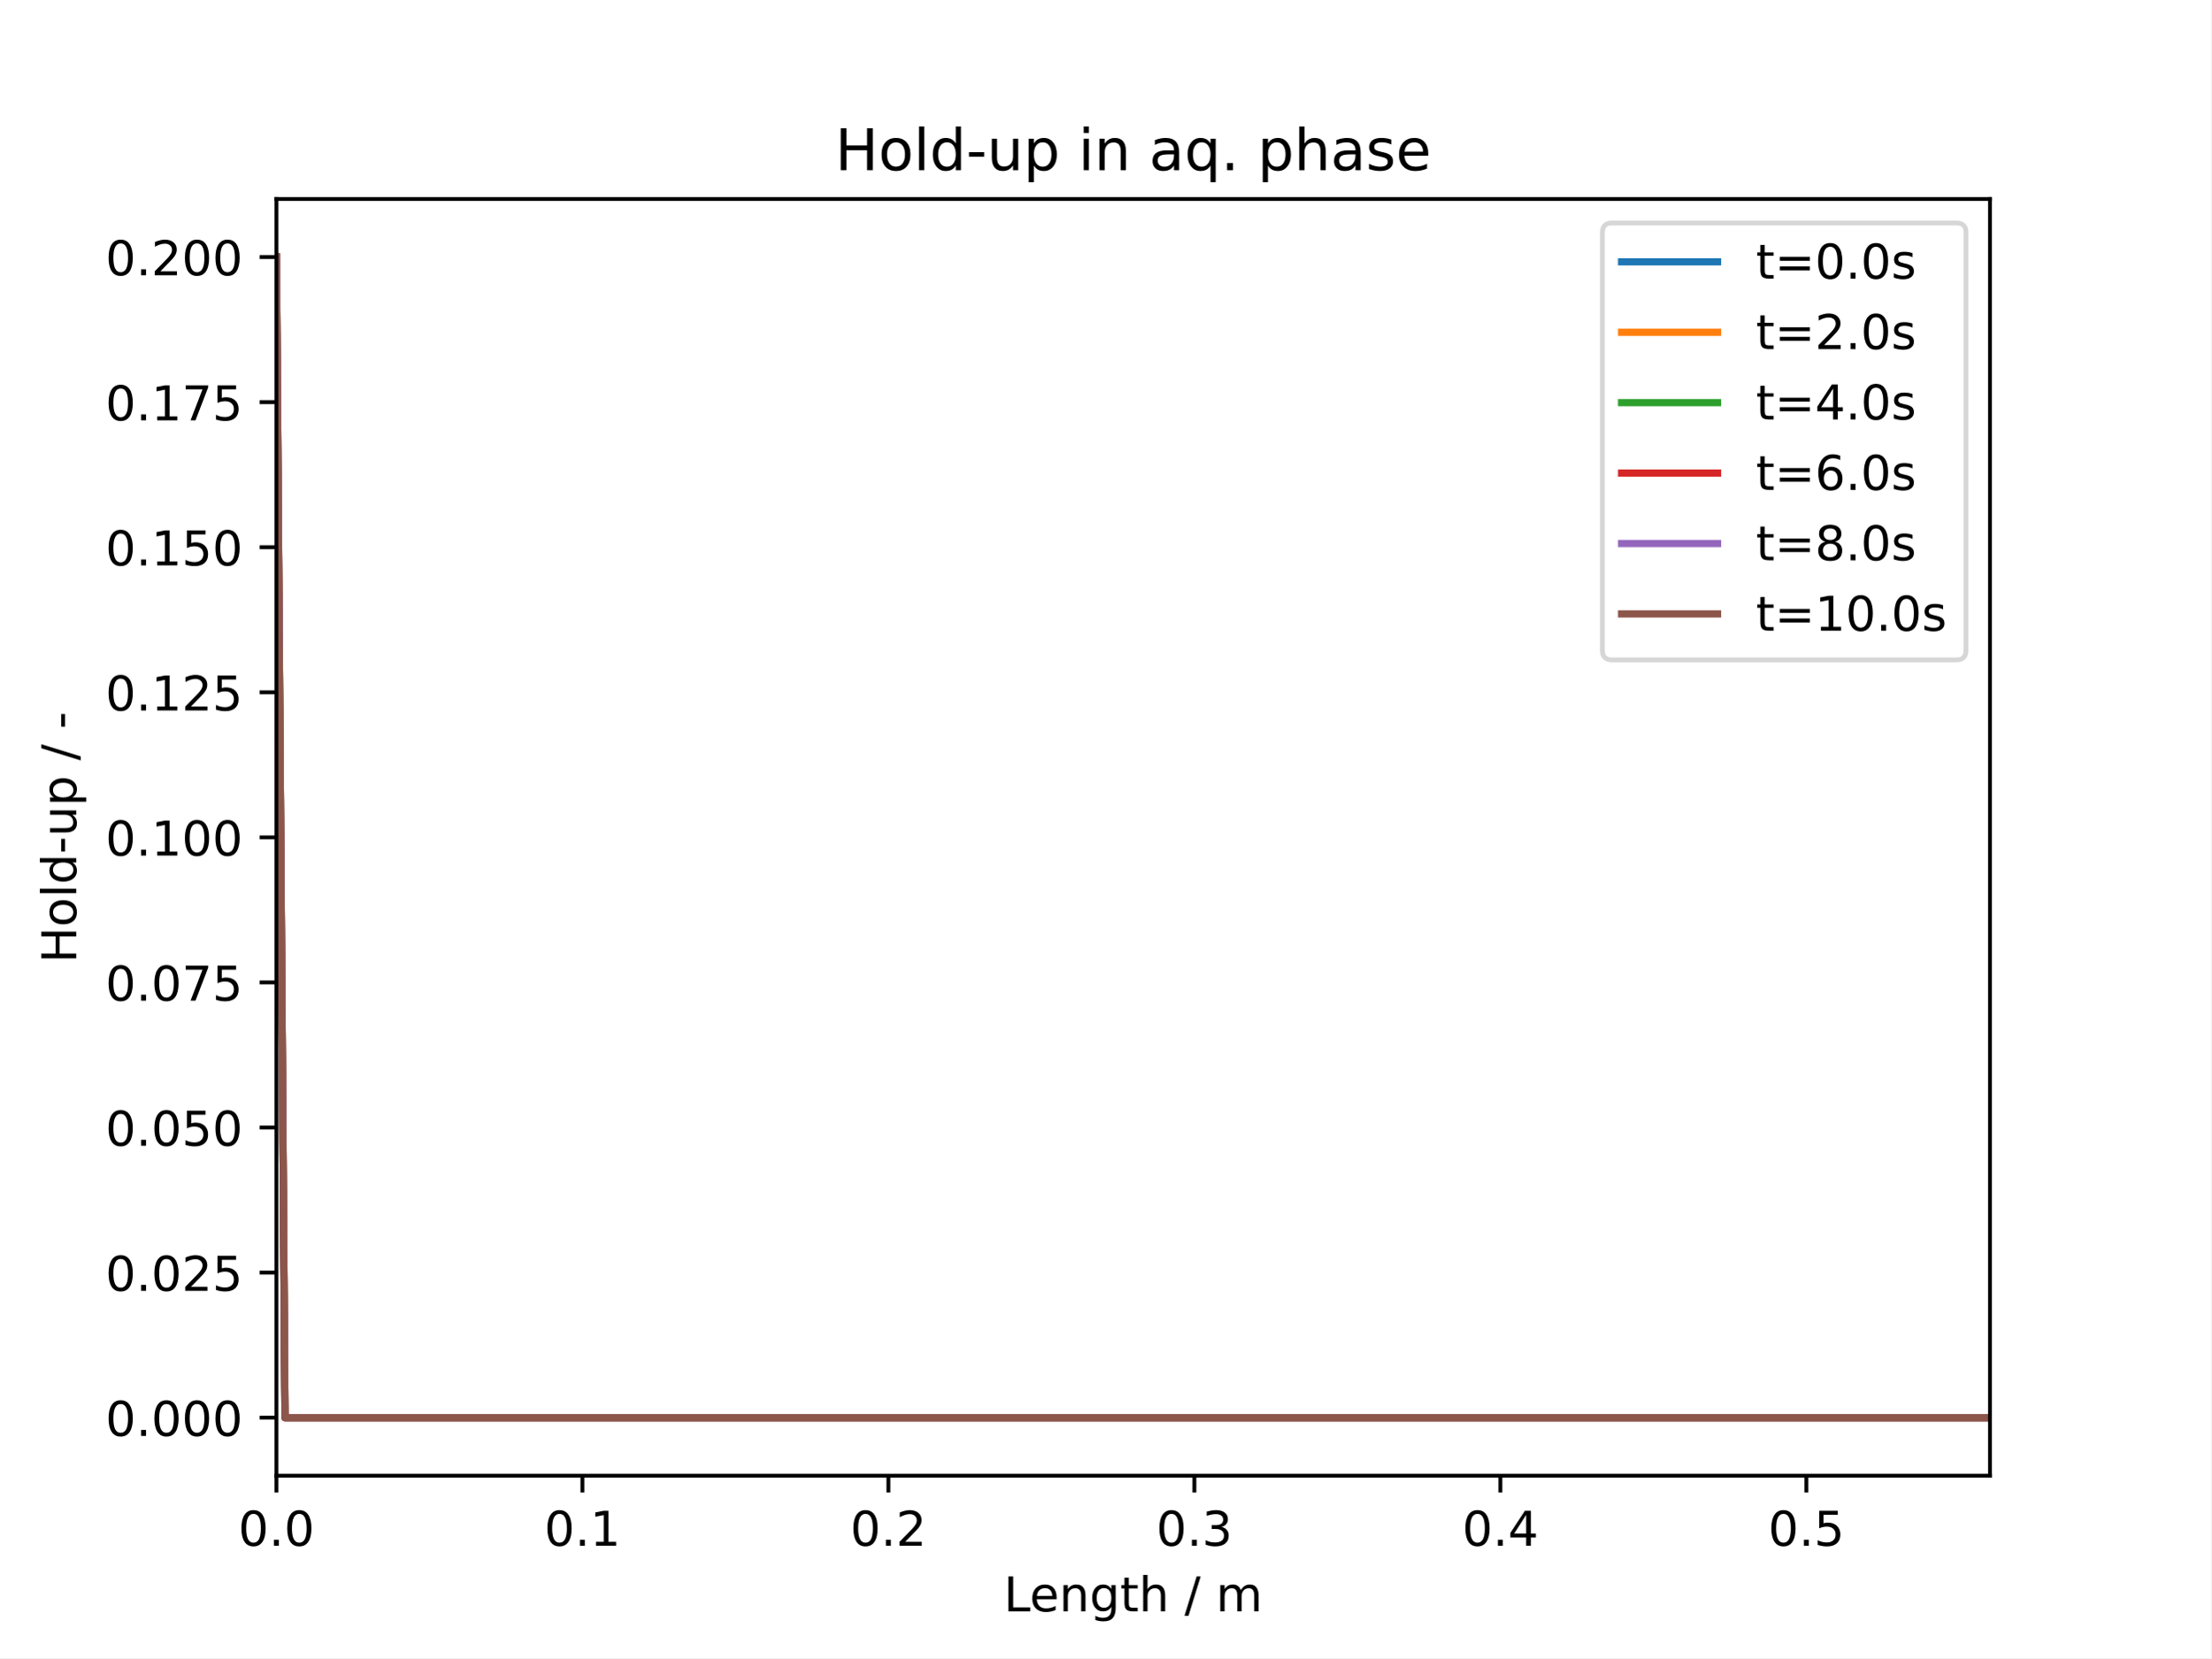
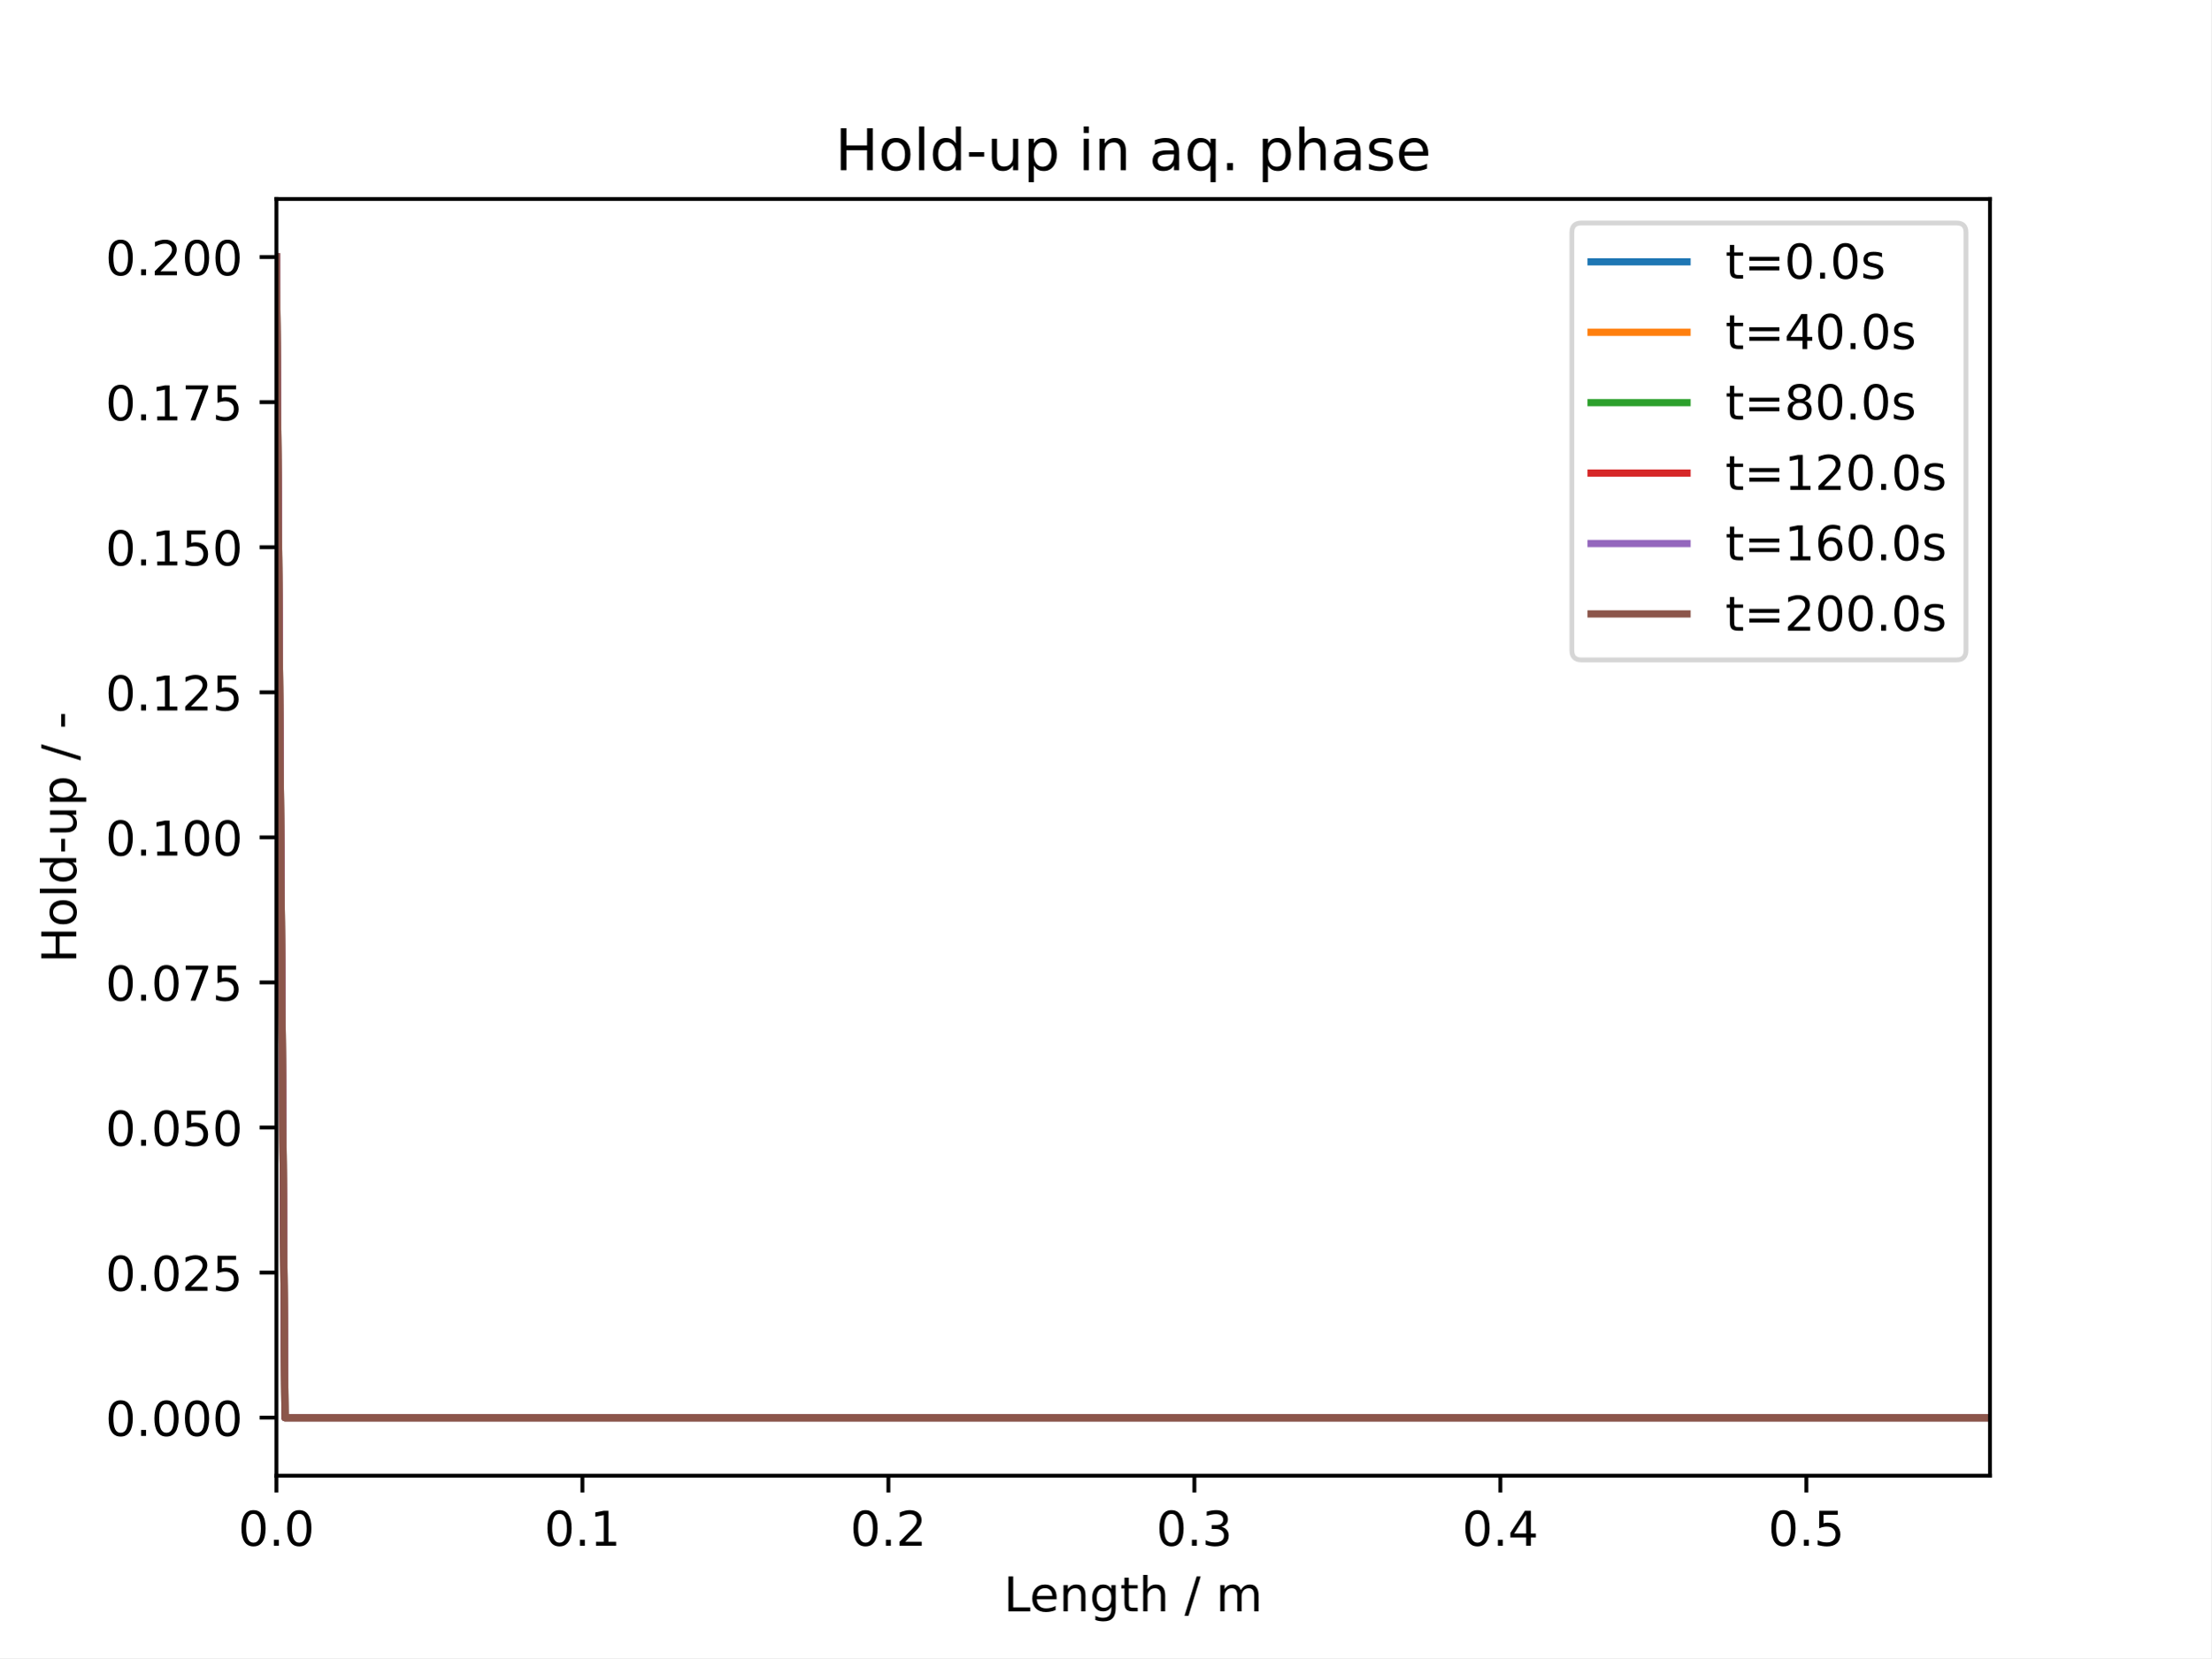
<svg xmlns="http://www.w3.org/2000/svg" xmlns:xlink="http://www.w3.org/1999/xlink" width="460.8pt" height="345.6pt" viewBox="0 0 460.8 345.6" version="1.1">
  <defs>
    <style type="text/css">*{stroke-linejoin: round; stroke-linecap: butt}</style>
  </defs>
  <g id="figure_1">
    <g id="patch_1">
      <path d="M 0 345.6  L 460.8 345.6  L 460.8 0  L 0 0  z " style="fill: #ffffff" />
    </g>
    <g id="axes_1">
      <g id="patch_2">
        <path d="M 57.6 307.584  L 414.72 307.584  L 414.72 41.472  L 57.6 41.472  z " style="fill: #ffffff" />
      </g>
      <g id="matplotlib.axis_1">
        <g id="xtick_1">
          <g id="line2d_1">
            <defs>
-               <path id="m485fc1c65e" d="M 0 0  L 0 3.5  " style="stroke: #000000; stroke-width: 0.8" />
-             </defs>
-             <g>
-               <use xlink:href="#m485fc1c65e" x="57.6" y="307.584" style="stroke: #000000; stroke-width: 0.8" />
+               <path id="m65fded4d14" d="M 0 0  L 0 3.5  " style="stroke: #000000; stroke-width: 0.8" />
+             </defs>
+             <g>
+               <use xlink:href="#m65fded4d14" x="57.6" y="307.584" style="stroke: #000000; stroke-width: 0.8" />
            </g>
          </g>
          <g id="text_1">
            <g transform="translate(49.64844 322.1824) scale(0.1 -0.1)">
              <defs>
                <path id="DejaVuSans-30" d="M 2034 4250  Q 1547 4250 1301 3770  Q 1056 3291 1056 2328  Q 1056 1369 1301 889  Q 1547 409 2034 409  Q 2525 409 2770 889  Q 3016 1369 3016 2328  Q 3016 3291 2770 3770  Q 2525 4250 2034 4250  z M 2034 4750  Q 2819 4750 3233 4129  Q 3647 3509 3647 2328  Q 3647 1150 3233 529  Q 2819 -91 2034 -91  Q 1250 -91 836 529  Q 422 1150 422 2328  Q 422 3509 836 4129  Q 1250 4750 2034 4750  z " transform="scale(0.015625)" />
                <path id="DejaVuSans-2e" d="M 684 794  L 1344 794  L 1344 0  L 684 0  L 684 794  z " transform="scale(0.015625)" />
              </defs>
              <use xlink:href="#DejaVuSans-30" />
              <use xlink:href="#DejaVuSans-2e" x="63.623" />
              <use xlink:href="#DejaVuSans-30" x="95.41" />
            </g>
          </g>
        </g>
        <g id="xtick_2">
          <g id="line2d_2">
            <g>
-               <use xlink:href="#m485fc1c65e" x="121.371" y="307.584" style="stroke: #000000; stroke-width: 0.8" />
+               <use xlink:href="#m65fded4d14" x="121.371" y="307.584" style="stroke: #000000; stroke-width: 0.8" />
            </g>
          </g>
          <g id="text_2">
            <g transform="translate(113.4199 322.1824) scale(0.1 -0.1)">
              <defs>
                <path id="DejaVuSans-31" d="M 794 531  L 1825 531  L 1825 4091  L 703 3866  L 703 4441  L 1819 4666  L 2450 4666  L 2450 531  L 3481 531  L 3481 0  L 794 0  L 794 531  z " transform="scale(0.015625)" />
              </defs>
              <use xlink:href="#DejaVuSans-30" />
              <use xlink:href="#DejaVuSans-2e" x="63.623" />
              <use xlink:href="#DejaVuSans-31" x="95.41" />
            </g>
          </g>
        </g>
        <g id="xtick_3">
          <g id="line2d_3">
            <g>
-               <use xlink:href="#m485fc1c65e" x="185.143" y="307.584" style="stroke: #000000; stroke-width: 0.8" />
+               <use xlink:href="#m65fded4d14" x="185.143" y="307.584" style="stroke: #000000; stroke-width: 0.8" />
            </g>
          </g>
          <g id="text_3">
            <g transform="translate(177.1913 322.1824) scale(0.1 -0.1)">
              <defs>
                <path id="DejaVuSans-32" d="M 1228 531  L 3431 531  L 3431 0  L 469 0  L 469 531  Q 828 903 1448 1529  Q 2069 2156 2228 2338  Q 2531 2678 2651 2914  Q 2772 3150 2772 3378  Q 2772 3750 2511 3984  Q 2250 4219 1831 4219  Q 1534 4219 1204 4116  Q 875 4013 500 3803  L 500 4441  Q 881 4594 1212 4672  Q 1544 4750 1819 4750  Q 2544 4750 2975 4387  Q 3406 4025 3406 3419  Q 3406 3131 3298 2873  Q 3191 2616 2906 2266  Q 2828 2175 2409 1742  Q 1991 1309 1228 531  z " transform="scale(0.015625)" />
              </defs>
              <use xlink:href="#DejaVuSans-30" />
              <use xlink:href="#DejaVuSans-2e" x="63.623" />
              <use xlink:href="#DejaVuSans-32" x="95.41" />
            </g>
          </g>
        </g>
        <g id="xtick_4">
          <g id="line2d_4">
            <g>
-               <use xlink:href="#m485fc1c65e" x="248.914" y="307.584" style="stroke: #000000; stroke-width: 0.8" />
+               <use xlink:href="#m65fded4d14" x="248.914" y="307.584" style="stroke: #000000; stroke-width: 0.8" />
            </g>
          </g>
          <g id="text_4">
            <g transform="translate(240.9627 322.1824) scale(0.1 -0.1)">
              <defs>
                <path id="DejaVuSans-33" d="M 2597 2516  Q 3050 2419 3304 2112  Q 3559 1806 3559 1356  Q 3559 666 3084 287  Q 2609 -91 1734 -91  Q 1441 -91 1130 -33  Q 819 25 488 141  L 488 750  Q 750 597 1062 519  Q 1375 441 1716 441  Q 2309 441 2620 675  Q 2931 909 2931 1356  Q 2931 1769 2642 2001  Q 2353 2234 1838 2234  L 1294 2234  L 1294 2753  L 1863 2753  Q 2328 2753 2575 2939  Q 2822 3125 2822 3475  Q 2822 3834 2567 4026  Q 2313 4219 1838 4219  Q 1578 4219 1281 4162  Q 984 4106 628 3988  L 628 4550  Q 988 4650 1302 4700  Q 1616 4750 1894 4750  Q 2613 4750 3031 4423  Q 3450 4097 3450 3541  Q 3450 3153 3228 2886  Q 3006 2619 2597 2516  z " transform="scale(0.015625)" />
              </defs>
              <use xlink:href="#DejaVuSans-30" />
              <use xlink:href="#DejaVuSans-2e" x="63.623" />
              <use xlink:href="#DejaVuSans-33" x="95.41" />
            </g>
          </g>
        </g>
        <g id="xtick_5">
          <g id="line2d_5">
            <g>
-               <use xlink:href="#m485fc1c65e" x="312.686" y="307.584" style="stroke: #000000; stroke-width: 0.8" />
+               <use xlink:href="#m65fded4d14" x="312.686" y="307.584" style="stroke: #000000; stroke-width: 0.8" />
            </g>
          </g>
          <g id="text_5">
            <g transform="translate(304.7342 322.1824) scale(0.1 -0.1)">
              <defs>
                <path id="DejaVuSans-34" d="M 2419 4116  L 825 1625  L 2419 1625  L 2419 4116  z M 2253 4666  L 3047 4666  L 3047 1625  L 3713 1625  L 3713 1100  L 3047 1100  L 3047 0  L 2419 0  L 2419 1100  L 313 1100  L 313 1709  L 2253 4666  z " transform="scale(0.015625)" />
              </defs>
              <use xlink:href="#DejaVuSans-30" />
              <use xlink:href="#DejaVuSans-2e" x="63.623" />
              <use xlink:href="#DejaVuSans-34" x="95.41" />
            </g>
          </g>
        </g>
        <g id="xtick_6">
          <g id="line2d_6">
            <g>
-               <use xlink:href="#m485fc1c65e" x="376.457" y="307.584" style="stroke: #000000; stroke-width: 0.8" />
+               <use xlink:href="#m65fded4d14" x="376.457" y="307.584" style="stroke: #000000; stroke-width: 0.8" />
            </g>
          </g>
          <g id="text_6">
            <g transform="translate(368.5056 322.1824) scale(0.1 -0.1)">
              <defs>
                <path id="DejaVuSans-35" d="M 691 4666  L 3169 4666  L 3169 4134  L 1269 4134  L 1269 2991  Q 1406 3038 1543 3061  Q 1681 3084 1819 3084  Q 2600 3084 3056 2656  Q 3513 2228 3513 1497  Q 3513 744 3044 326  Q 2575 -91 1722 -91  Q 1428 -91 1123 -41  Q 819 9 494 109  L 494 744  Q 775 591 1075 516  Q 1375 441 1709 441  Q 2250 441 2565 725  Q 2881 1009 2881 1497  Q 2881 1984 2565 2268  Q 2250 2553 1709 2553  Q 1456 2553 1204 2497  Q 953 2441 691 2322  L 691 4666  z " transform="scale(0.015625)" />
              </defs>
              <use xlink:href="#DejaVuSans-30" />
              <use xlink:href="#DejaVuSans-2e" x="63.623" />
              <use xlink:href="#DejaVuSans-35" x="95.41" />
            </g>
          </g>
        </g>
        <g id="text_7">
          <g transform="translate(209.1803 335.8606) scale(0.1 -0.1)">
            <defs>
              <path id="DejaVuSans-4c" d="M 628 4666  L 1259 4666  L 1259 531  L 3531 531  L 3531 0  L 628 0  L 628 4666  z " transform="scale(0.015625)" />
              <path id="DejaVuSans-65" d="M 3597 1894  L 3597 1613  L 953 1613  Q 991 1019 1311 708  Q 1631 397 2203 397  Q 2534 397 2845 478  Q 3156 559 3463 722  L 3463 178  Q 3153 47 2828 -22  Q 2503 -91 2169 -91  Q 1331 -91 842 396  Q 353 884 353 1716  Q 353 2575 817 3079  Q 1281 3584 2069 3584  Q 2775 3584 3186 3129  Q 3597 2675 3597 1894  z M 3022 2063  Q 3016 2534 2758 2815  Q 2500 3097 2075 3097  Q 1594 3097 1305 2825  Q 1016 2553 972 2059  L 3022 2063  z " transform="scale(0.015625)" />
              <path id="DejaVuSans-6e" d="M 3513 2113  L 3513 0  L 2938 0  L 2938 2094  Q 2938 2591 2744 2837  Q 2550 3084 2163 3084  Q 1697 3084 1428 2787  Q 1159 2491 1159 1978  L 1159 0  L 581 0  L 581 3500  L 1159 3500  L 1159 2956  Q 1366 3272 1645 3428  Q 1925 3584 2291 3584  Q 2894 3584 3203 3211  Q 3513 2838 3513 2113  z " transform="scale(0.015625)" />
              <path id="DejaVuSans-67" d="M 2906 1791  Q 2906 2416 2648 2759  Q 2391 3103 1925 3103  Q 1463 3103 1205 2759  Q 947 2416 947 1791  Q 947 1169 1205 825  Q 1463 481 1925 481  Q 2391 481 2648 825  Q 2906 1169 2906 1791  z M 3481 434  Q 3481 -459 3084 -895  Q 2688 -1331 1869 -1331  Q 1566 -1331 1297 -1286  Q 1028 -1241 775 -1147  L 775 -588  Q 1028 -725 1275 -790  Q 1522 -856 1778 -856  Q 2344 -856 2625 -561  Q 2906 -266 2906 331  L 2906 616  Q 2728 306 2450 153  Q 2172 0 1784 0  Q 1141 0 747 490  Q 353 981 353 1791  Q 353 2603 747 3093  Q 1141 3584 1784 3584  Q 2172 3584 2450 3431  Q 2728 3278 2906 2969  L 2906 3500  L 3481 3500  L 3481 434  z " transform="scale(0.015625)" />
              <path id="DejaVuSans-74" d="M 1172 4494  L 1172 3500  L 2356 3500  L 2356 3053  L 1172 3053  L 1172 1153  Q 1172 725 1289 603  Q 1406 481 1766 481  L 2356 481  L 2356 0  L 1766 0  Q 1100 0 847 248  Q 594 497 594 1153  L 594 3053  L 172 3053  L 172 3500  L 594 3500  L 594 4494  L 1172 4494  z " transform="scale(0.015625)" />
              <path id="DejaVuSans-68" d="M 3513 2113  L 3513 0  L 2938 0  L 2938 2094  Q 2938 2591 2744 2837  Q 2550 3084 2163 3084  Q 1697 3084 1428 2787  Q 1159 2491 1159 1978  L 1159 0  L 581 0  L 581 4863  L 1159 4863  L 1159 2956  Q 1366 3272 1645 3428  Q 1925 3584 2291 3584  Q 2894 3584 3203 3211  Q 3513 2838 3513 2113  z " transform="scale(0.015625)" />
              <path id="DejaVuSans-20" transform="scale(0.015625)" />
              <path id="DejaVuSans-2f" d="M 1625 4666  L 2156 4666  L 531 -594  L 0 -594  L 1625 4666  z " transform="scale(0.015625)" />
              <path id="DejaVuSans-6d" d="M 3328 2828  Q 3544 3216 3844 3400  Q 4144 3584 4550 3584  Q 5097 3584 5394 3201  Q 5691 2819 5691 2113  L 5691 0  L 5113 0  L 5113 2094  Q 5113 2597 4934 2840  Q 4756 3084 4391 3084  Q 3944 3084 3684 2787  Q 3425 2491 3425 1978  L 3425 0  L 2847 0  L 2847 2094  Q 2847 2600 2669 2842  Q 2491 3084 2119 3084  Q 1678 3084 1418 2786  Q 1159 2488 1159 1978  L 1159 0  L 581 0  L 581 3500  L 1159 3500  L 1159 2956  Q 1356 3278 1631 3431  Q 1906 3584 2284 3584  Q 2666 3584 2933 3390  Q 3200 3197 3328 2828  z " transform="scale(0.015625)" />
            </defs>
            <use xlink:href="#DejaVuSans-4c" />
            <use xlink:href="#DejaVuSans-65" x="53.963" />
            <use xlink:href="#DejaVuSans-6e" x="115.486" />
            <use xlink:href="#DejaVuSans-67" x="178.865" />
            <use xlink:href="#DejaVuSans-74" x="242.342" />
            <use xlink:href="#DejaVuSans-68" x="281.551" />
            <use xlink:href="#DejaVuSans-20" x="344.93" />
            <use xlink:href="#DejaVuSans-2f" x="376.717" />
            <use xlink:href="#DejaVuSans-20" x="410.408" />
            <use xlink:href="#DejaVuSans-6d" x="442.195" />
          </g>
        </g>
      </g>
      <g id="matplotlib.axis_2">
        <g id="ytick_1">
          <g id="line2d_7">
            <defs>
-               <path id="m8f2ab5aaed" d="M 0 0  L -3.5 0  " style="stroke: #000000; stroke-width: 0.8" />
-             </defs>
-             <g>
-               <use xlink:href="#m8f2ab5aaed" x="57.6" y="295.488" style="stroke: #000000; stroke-width: 0.8" />
+               <path id="mdaafebffb4" d="M 0 0  L -3.5 0  " style="stroke: #000000; stroke-width: 0.8" />
+             </defs>
+             <g>
+               <use xlink:href="#mdaafebffb4" x="57.6" y="295.488" style="stroke: #000000; stroke-width: 0.8" />
            </g>
          </g>
          <g id="text_8">
            <g transform="translate(21.97188 299.2872) scale(0.1 -0.1)">
              <use xlink:href="#DejaVuSans-30" />
              <use xlink:href="#DejaVuSans-2e" x="63.623" />
              <use xlink:href="#DejaVuSans-30" x="95.41" />
              <use xlink:href="#DejaVuSans-30" x="159.033" />
              <use xlink:href="#DejaVuSans-30" x="222.656" />
            </g>
          </g>
        </g>
        <g id="ytick_2">
          <g id="line2d_8">
            <g>
-               <use xlink:href="#m8f2ab5aaed" x="57.6" y="265.248" style="stroke: #000000; stroke-width: 0.8" />
+               <use xlink:href="#mdaafebffb4" x="57.6" y="265.248" style="stroke: #000000; stroke-width: 0.8" />
            </g>
          </g>
          <g id="text_9">
            <g transform="translate(21.97188 269.0472) scale(0.1 -0.1)">
              <use xlink:href="#DejaVuSans-30" />
              <use xlink:href="#DejaVuSans-2e" x="63.623" />
              <use xlink:href="#DejaVuSans-30" x="95.41" />
              <use xlink:href="#DejaVuSans-32" x="159.033" />
              <use xlink:href="#DejaVuSans-35" x="222.656" />
            </g>
          </g>
        </g>
        <g id="ytick_3">
          <g id="line2d_9">
            <g>
-               <use xlink:href="#m8f2ab5aaed" x="57.6" y="235.008" style="stroke: #000000; stroke-width: 0.8" />
+               <use xlink:href="#mdaafebffb4" x="57.6" y="235.008" style="stroke: #000000; stroke-width: 0.8" />
            </g>
          </g>
          <g id="text_10">
            <g transform="translate(21.97188 238.8072) scale(0.1 -0.1)">
              <use xlink:href="#DejaVuSans-30" />
              <use xlink:href="#DejaVuSans-2e" x="63.623" />
              <use xlink:href="#DejaVuSans-30" x="95.41" />
              <use xlink:href="#DejaVuSans-35" x="159.033" />
              <use xlink:href="#DejaVuSans-30" x="222.656" />
            </g>
          </g>
        </g>
        <g id="ytick_4">
          <g id="line2d_10">
            <g>
-               <use xlink:href="#m8f2ab5aaed" x="57.6" y="204.768" style="stroke: #000000; stroke-width: 0.8" />
+               <use xlink:href="#mdaafebffb4" x="57.6" y="204.768" style="stroke: #000000; stroke-width: 0.8" />
            </g>
          </g>
          <g id="text_11">
            <g transform="translate(21.97188 208.5672) scale(0.1 -0.1)">
              <defs>
                <path id="DejaVuSans-37" d="M 525 4666  L 3525 4666  L 3525 4397  L 1831 0  L 1172 0  L 2766 4134  L 525 4134  L 525 4666  z " transform="scale(0.015625)" />
              </defs>
              <use xlink:href="#DejaVuSans-30" />
              <use xlink:href="#DejaVuSans-2e" x="63.623" />
              <use xlink:href="#DejaVuSans-30" x="95.41" />
              <use xlink:href="#DejaVuSans-37" x="159.033" />
              <use xlink:href="#DejaVuSans-35" x="222.656" />
            </g>
          </g>
        </g>
        <g id="ytick_5">
          <g id="line2d_11">
            <g>
-               <use xlink:href="#m8f2ab5aaed" x="57.6" y="174.528" style="stroke: #000000; stroke-width: 0.8" />
+               <use xlink:href="#mdaafebffb4" x="57.6" y="174.528" style="stroke: #000000; stroke-width: 0.8" />
            </g>
          </g>
          <g id="text_12">
            <g transform="translate(21.97188 178.3272) scale(0.1 -0.1)">
              <use xlink:href="#DejaVuSans-30" />
              <use xlink:href="#DejaVuSans-2e" x="63.623" />
              <use xlink:href="#DejaVuSans-31" x="95.41" />
              <use xlink:href="#DejaVuSans-30" x="159.033" />
              <use xlink:href="#DejaVuSans-30" x="222.656" />
            </g>
          </g>
        </g>
        <g id="ytick_6">
          <g id="line2d_12">
            <g>
-               <use xlink:href="#m8f2ab5aaed" x="57.6" y="144.288" style="stroke: #000000; stroke-width: 0.8" />
+               <use xlink:href="#mdaafebffb4" x="57.6" y="144.288" style="stroke: #000000; stroke-width: 0.8" />
            </g>
          </g>
          <g id="text_13">
            <g transform="translate(21.97188 148.0872) scale(0.1 -0.1)">
              <use xlink:href="#DejaVuSans-30" />
              <use xlink:href="#DejaVuSans-2e" x="63.623" />
              <use xlink:href="#DejaVuSans-31" x="95.41" />
              <use xlink:href="#DejaVuSans-32" x="159.033" />
              <use xlink:href="#DejaVuSans-35" x="222.656" />
            </g>
          </g>
        </g>
        <g id="ytick_7">
          <g id="line2d_13">
            <g>
-               <use xlink:href="#m8f2ab5aaed" x="57.6" y="114.048" style="stroke: #000000; stroke-width: 0.8" />
+               <use xlink:href="#mdaafebffb4" x="57.6" y="114.048" style="stroke: #000000; stroke-width: 0.8" />
            </g>
          </g>
          <g id="text_14">
            <g transform="translate(21.97188 117.8472) scale(0.1 -0.1)">
              <use xlink:href="#DejaVuSans-30" />
              <use xlink:href="#DejaVuSans-2e" x="63.623" />
              <use xlink:href="#DejaVuSans-31" x="95.41" />
              <use xlink:href="#DejaVuSans-35" x="159.033" />
              <use xlink:href="#DejaVuSans-30" x="222.656" />
            </g>
          </g>
        </g>
        <g id="ytick_8">
          <g id="line2d_14">
            <g>
-               <use xlink:href="#m8f2ab5aaed" x="57.6" y="83.808" style="stroke: #000000; stroke-width: 0.8" />
+               <use xlink:href="#mdaafebffb4" x="57.6" y="83.808" style="stroke: #000000; stroke-width: 0.8" />
            </g>
          </g>
          <g id="text_15">
            <g transform="translate(21.97188 87.60722) scale(0.1 -0.1)">
              <use xlink:href="#DejaVuSans-30" />
              <use xlink:href="#DejaVuSans-2e" x="63.623" />
              <use xlink:href="#DejaVuSans-31" x="95.41" />
              <use xlink:href="#DejaVuSans-37" x="159.033" />
              <use xlink:href="#DejaVuSans-35" x="222.656" />
            </g>
          </g>
        </g>
        <g id="ytick_9">
          <g id="line2d_15">
            <g>
-               <use xlink:href="#m8f2ab5aaed" x="57.6" y="53.568" style="stroke: #000000; stroke-width: 0.8" />
+               <use xlink:href="#mdaafebffb4" x="57.6" y="53.568" style="stroke: #000000; stroke-width: 0.8" />
            </g>
          </g>
          <g id="text_16">
            <g transform="translate(21.97188 57.36722) scale(0.1 -0.1)">
              <use xlink:href="#DejaVuSans-30" />
              <use xlink:href="#DejaVuSans-2e" x="63.623" />
              <use xlink:href="#DejaVuSans-32" x="95.41" />
              <use xlink:href="#DejaVuSans-30" x="159.033" />
              <use xlink:href="#DejaVuSans-30" x="222.656" />
            </g>
          </g>
        </g>
        <g id="text_17">
          <g transform="translate(15.89219 200.7241) rotate(-90) scale(0.1 -0.1)">
            <defs>
              <path id="DejaVuSans-48" d="M 628 4666  L 1259 4666  L 1259 2753  L 3553 2753  L 3553 4666  L 4184 4666  L 4184 0  L 3553 0  L 3553 2222  L 1259 2222  L 1259 0  L 628 0  L 628 4666  z " transform="scale(0.015625)" />
              <path id="DejaVuSans-6f" d="M 1959 3097  Q 1497 3097 1228 2736  Q 959 2375 959 1747  Q 959 1119 1226 758  Q 1494 397 1959 397  Q 2419 397 2687 759  Q 2956 1122 2956 1747  Q 2956 2369 2687 2733  Q 2419 3097 1959 3097  z M 1959 3584  Q 2709 3584 3137 3096  Q 3566 2609 3566 1747  Q 3566 888 3137 398  Q 2709 -91 1959 -91  Q 1206 -91 779 398  Q 353 888 353 1747  Q 353 2609 779 3096  Q 1206 3584 1959 3584  z " transform="scale(0.015625)" />
              <path id="DejaVuSans-6c" d="M 603 4863  L 1178 4863  L 1178 0  L 603 0  L 603 4863  z " transform="scale(0.015625)" />
              <path id="DejaVuSans-64" d="M 2906 2969  L 2906 4863  L 3481 4863  L 3481 0  L 2906 0  L 2906 525  Q 2725 213 2448 61  Q 2172 -91 1784 -91  Q 1150 -91 751 415  Q 353 922 353 1747  Q 353 2572 751 3078  Q 1150 3584 1784 3584  Q 2172 3584 2448 3432  Q 2725 3281 2906 2969  z M 947 1747  Q 947 1113 1208 752  Q 1469 391 1925 391  Q 2381 391 2643 752  Q 2906 1113 2906 1747  Q 2906 2381 2643 2742  Q 2381 3103 1925 3103  Q 1469 3103 1208 2742  Q 947 2381 947 1747  z " transform="scale(0.015625)" />
              <path id="DejaVuSans-2d" d="M 313 2009  L 1997 2009  L 1997 1497  L 313 1497  L 313 2009  z " transform="scale(0.015625)" />
              <path id="DejaVuSans-75" d="M 544 1381  L 544 3500  L 1119 3500  L 1119 1403  Q 1119 906 1312 657  Q 1506 409 1894 409  Q 2359 409 2629 706  Q 2900 1003 2900 1516  L 2900 3500  L 3475 3500  L 3475 0  L 2900 0  L 2900 538  Q 2691 219 2414 64  Q 2138 -91 1772 -91  Q 1169 -91 856 284  Q 544 659 544 1381  z M 1991 3584  L 1991 3584  z " transform="scale(0.015625)" />
              <path id="DejaVuSans-70" d="M 1159 525  L 1159 -1331  L 581 -1331  L 581 3500  L 1159 3500  L 1159 2969  Q 1341 3281 1617 3432  Q 1894 3584 2278 3584  Q 2916 3584 3314 3078  Q 3713 2572 3713 1747  Q 3713 922 3314 415  Q 2916 -91 2278 -91  Q 1894 -91 1617 61  Q 1341 213 1159 525  z M 3116 1747  Q 3116 2381 2855 2742  Q 2594 3103 2138 3103  Q 1681 3103 1420 2742  Q 1159 2381 1159 1747  Q 1159 1113 1420 752  Q 1681 391 2138 391  Q 2594 391 2855 752  Q 3116 1113 3116 1747  z " transform="scale(0.015625)" />
            </defs>
            <use xlink:href="#DejaVuSans-48" />
            <use xlink:href="#DejaVuSans-6f" x="75.195" />
            <use xlink:href="#DejaVuSans-6c" x="136.377" />
            <use xlink:href="#DejaVuSans-64" x="164.16" />
            <use xlink:href="#DejaVuSans-2d" x="227.637" />
            <use xlink:href="#DejaVuSans-75" x="263.721" />
            <use xlink:href="#DejaVuSans-70" x="327.1" />
            <use xlink:href="#DejaVuSans-20" x="390.576" />
            <use xlink:href="#DejaVuSans-2f" x="422.363" />
            <use xlink:href="#DejaVuSans-20" x="456.055" />
            <use xlink:href="#DejaVuSans-2d" x="487.842" />
          </g>
        </g>
      </g>
      <g id="line2d_16">
-         <path d="M 57.6 53.568  L 59.386 295.488  L 414.72 295.488  L 414.72 295.488  " clip-path="url(#pa3c05fa81d)" style="fill: none; stroke: #1f77b4; stroke-width: 1.5; stroke-linecap: square" />
+         <path d="M 57.6 53.568  L 59.386 295.488  L 414.72 295.488  L 414.72 295.488  " clip-path="url(#p8d2167cf5f)" style="fill: none; stroke: #1f77b4; stroke-width: 1.5; stroke-linecap: square" />
      </g>
      <g id="line2d_17">
-         <path d="M 57.6 53.568  L 59.386 295.488  L 414.72 295.488  L 414.72 295.488  " clip-path="url(#pa3c05fa81d)" style="fill: none; stroke: #ff7f0e; stroke-width: 1.5; stroke-linecap: square" />
+         <path d="M 57.6 53.568  L 59.386 295.488  L 414.72 295.488  L 414.72 295.488  " clip-path="url(#p8d2167cf5f)" style="fill: none; stroke: #ff7f0e; stroke-width: 1.5; stroke-linecap: square" />
      </g>
      <g id="line2d_18">
-         <path d="M 57.6 53.568  L 59.386 295.488  L 414.72 295.488  L 414.72 295.488  " clip-path="url(#pa3c05fa81d)" style="fill: none; stroke: #2ca02c; stroke-width: 1.5; stroke-linecap: square" />
+         <path d="M 57.6 53.568  L 59.386 295.488  L 414.72 295.488  L 414.72 295.488  " clip-path="url(#p8d2167cf5f)" style="fill: none; stroke: #2ca02c; stroke-width: 1.5; stroke-linecap: square" />
      </g>
      <g id="line2d_19">
-         <path d="M 57.6 53.568  L 59.386 295.488  L 414.72 295.488  L 414.72 295.488  " clip-path="url(#pa3c05fa81d)" style="fill: none; stroke: #d62728; stroke-width: 1.5; stroke-linecap: square" />
+         <path d="M 57.6 53.568  L 59.386 295.488  L 414.72 295.488  L 414.72 295.488  " clip-path="url(#p8d2167cf5f)" style="fill: none; stroke: #d62728; stroke-width: 1.5; stroke-linecap: square" />
      </g>
      <g id="line2d_20">
-         <path d="M 57.6 53.568  L 59.386 295.488  L 414.72 295.488  L 414.72 295.488  " clip-path="url(#pa3c05fa81d)" style="fill: none; stroke: #9467bd; stroke-width: 1.5; stroke-linecap: square" />
+         <path d="M 57.6 53.568  L 59.386 295.488  L 414.72 295.488  L 414.72 295.488  " clip-path="url(#p8d2167cf5f)" style="fill: none; stroke: #9467bd; stroke-width: 1.5; stroke-linecap: square" />
      </g>
      <g id="line2d_21">
-         <path d="M 57.6 53.568  L 59.386 295.488  L 414.72 295.488  L 414.72 295.488  " clip-path="url(#pa3c05fa81d)" style="fill: none; stroke: #8c564b; stroke-width: 1.5; stroke-linecap: square" />
+         <path d="M 57.6 53.568  L 59.386 295.488  L 414.72 295.488  L 414.72 295.488  " clip-path="url(#p8d2167cf5f)" style="fill: none; stroke: #8c564b; stroke-width: 1.5; stroke-linecap: square" />
      </g>
      <g id="patch_3">
        <path d="M 57.6 307.584  L 57.6 41.472  " style="fill: none; stroke: #000000; stroke-width: 0.8; stroke-linejoin: miter; stroke-linecap: square" />
      </g>
      <g id="patch_4">
        <path d="M 414.72 307.584  L 414.72 41.472  " style="fill: none; stroke: #000000; stroke-width: 0.8; stroke-linejoin: miter; stroke-linecap: square" />
      </g>
      <g id="patch_5">
        <path d="M 57.6 307.584  L 414.72 307.584  " style="fill: none; stroke: #000000; stroke-width: 0.8; stroke-linejoin: miter; stroke-linecap: square" />
      </g>
      <g id="patch_6">
        <path d="M 57.6 41.472  L 414.72 41.472  " style="fill: none; stroke: #000000; stroke-width: 0.8; stroke-linejoin: miter; stroke-linecap: square" />
      </g>
      <g id="text_18">
        <g transform="translate(174.0356 35.472) scale(0.12 -0.12)">
          <defs>
            <path id="DejaVuSans-69" d="M 603 3500  L 1178 3500  L 1178 0  L 603 0  L 603 3500  z M 603 4863  L 1178 4863  L 1178 4134  L 603 4134  L 603 4863  z " transform="scale(0.015625)" />
            <path id="DejaVuSans-61" d="M 2194 1759  Q 1497 1759 1228 1600  Q 959 1441 959 1056  Q 959 750 1161 570  Q 1363 391 1709 391  Q 2188 391 2477 730  Q 2766 1069 2766 1631  L 2766 1759  L 2194 1759  z M 3341 1997  L 3341 0  L 2766 0  L 2766 531  Q 2569 213 2275 61  Q 1981 -91 1556 -91  Q 1019 -91 701 211  Q 384 513 384 1019  Q 384 1609 779 1909  Q 1175 2209 1959 2209  L 2766 2209  L 2766 2266  Q 2766 2663 2505 2880  Q 2244 3097 1772 3097  Q 1472 3097 1187 3025  Q 903 2953 641 2809  L 641 3341  Q 956 3463 1253 3523  Q 1550 3584 1831 3584  Q 2591 3584 2966 3190  Q 3341 2797 3341 1997  z " transform="scale(0.015625)" />
            <path id="DejaVuSans-71" d="M 947 1747  Q 947 1113 1208 752  Q 1469 391 1925 391  Q 2381 391 2643 752  Q 2906 1113 2906 1747  Q 2906 2381 2643 2742  Q 2381 3103 1925 3103  Q 1469 3103 1208 2742  Q 947 2381 947 1747  z M 2906 525  Q 2725 213 2448 61  Q 2172 -91 1784 -91  Q 1150 -91 751 415  Q 353 922 353 1747  Q 353 2572 751 3078  Q 1150 3584 1784 3584  Q 2172 3584 2448 3432  Q 2725 3281 2906 2969  L 2906 3500  L 3481 3500  L 3481 -1331  L 2906 -1331  L 2906 525  z " transform="scale(0.015625)" />
            <path id="DejaVuSans-73" d="M 2834 3397  L 2834 2853  Q 2591 2978 2328 3040  Q 2066 3103 1784 3103  Q 1356 3103 1142 2972  Q 928 2841 928 2578  Q 928 2378 1081 2264  Q 1234 2150 1697 2047  L 1894 2003  Q 2506 1872 2764 1633  Q 3022 1394 3022 966  Q 3022 478 2636 193  Q 2250 -91 1575 -91  Q 1294 -91 989 -36  Q 684 19 347 128  L 347 722  Q 666 556 975 473  Q 1284 391 1588 391  Q 1994 391 2212 530  Q 2431 669 2431 922  Q 2431 1156 2273 1281  Q 2116 1406 1581 1522  L 1381 1569  Q 847 1681 609 1914  Q 372 2147 372 2553  Q 372 3047 722 3315  Q 1072 3584 1716 3584  Q 2034 3584 2315 3537  Q 2597 3491 2834 3397  z " transform="scale(0.015625)" />
          </defs>
          <use xlink:href="#DejaVuSans-48" />
          <use xlink:href="#DejaVuSans-6f" x="75.195" />
          <use xlink:href="#DejaVuSans-6c" x="136.377" />
          <use xlink:href="#DejaVuSans-64" x="164.16" />
          <use xlink:href="#DejaVuSans-2d" x="227.637" />
          <use xlink:href="#DejaVuSans-75" x="263.721" />
          <use xlink:href="#DejaVuSans-70" x="327.1" />
          <use xlink:href="#DejaVuSans-20" x="390.576" />
          <use xlink:href="#DejaVuSans-69" x="422.363" />
          <use xlink:href="#DejaVuSans-6e" x="450.146" />
          <use xlink:href="#DejaVuSans-20" x="513.525" />
          <use xlink:href="#DejaVuSans-61" x="545.312" />
          <use xlink:href="#DejaVuSans-71" x="606.592" />
          <use xlink:href="#DejaVuSans-2e" x="670.068" />
          <use xlink:href="#DejaVuSans-20" x="701.855" />
          <use xlink:href="#DejaVuSans-70" x="733.643" />
          <use xlink:href="#DejaVuSans-68" x="797.119" />
          <use xlink:href="#DejaVuSans-61" x="860.498" />
          <use xlink:href="#DejaVuSans-73" x="921.777" />
          <use xlink:href="#DejaVuSans-65" x="973.877" />
        </g>
      </g>
      <g id="legend_1">
        <g id="patch_7">
-           <path d="M 335.945 137.541  L 407.72 137.541  Q 409.72 137.541 409.72 135.541  L 409.72 48.472  Q 409.72 46.472 407.72 46.472  L 335.945 46.472  Q 333.945 46.472 333.945 48.472  L 333.945 135.541  Q 333.945 137.541 335.945 137.541  z " style="fill: #ffffff; opacity: 0.8; stroke: #cccccc; stroke-linejoin: miter" />
+           <path d="M 329.582 137.541  L 407.72 137.541  Q 409.72 137.541 409.72 135.541  L 409.72 48.472  Q 409.72 46.472 407.72 46.472  L 329.582 46.472  Q 327.582 46.472 327.582 48.472  L 327.582 135.541  Q 327.582 137.541 329.582 137.541  z " style="fill: #ffffff; opacity: 0.8; stroke: #cccccc; stroke-linejoin: miter" />
        </g>
        <g id="line2d_22">
-           <path d="M 337.945 54.57  L 347.945 54.57  L 357.945 54.57  " style="fill: none; stroke: #1f77b4; stroke-width: 1.5; stroke-linecap: square" />
+           <path d="M 331.582 54.57  L 341.582 54.57  L 351.582 54.57  " style="fill: none; stroke: #1f77b4; stroke-width: 1.5; stroke-linecap: square" />
        </g>
        <g id="text_19">
-           <g transform="translate(365.945 58.07044) scale(0.1 -0.1)">
+           <g transform="translate(359.5825 58.07044) scale(0.1 -0.1)">
            <defs>
              <path id="DejaVuSans-3d" d="M 678 2906  L 4684 2906  L 4684 2381  L 678 2381  L 678 2906  z M 678 1631  L 4684 1631  L 4684 1100  L 678 1100  L 678 1631  z " transform="scale(0.015625)" />
            </defs>
            <use xlink:href="#DejaVuSans-74" />
            <use xlink:href="#DejaVuSans-3d" x="39.209" />
            <use xlink:href="#DejaVuSans-30" x="122.998" />
            <use xlink:href="#DejaVuSans-2e" x="186.621" />
            <use xlink:href="#DejaVuSans-30" x="218.408" />
            <use xlink:href="#DejaVuSans-73" x="282.031" />
          </g>
        </g>
        <g id="line2d_23">
-           <path d="M 337.945 69.249  L 347.945 69.249  L 357.945 69.249  " style="fill: none; stroke: #ff7f0e; stroke-width: 1.5; stroke-linecap: square" />
+           <path d="M 331.582 69.249  L 341.582 69.249  L 351.582 69.249  " style="fill: none; stroke: #ff7f0e; stroke-width: 1.5; stroke-linecap: square" />
        </g>
        <g id="text_20">
-           <g transform="translate(365.945 72.74856) scale(0.1 -0.1)">
-             <use xlink:href="#DejaVuSans-74" />
-             <use xlink:href="#DejaVuSans-3d" x="39.209" />
-             <use xlink:href="#DejaVuSans-32" x="122.998" />
-             <use xlink:href="#DejaVuSans-2e" x="186.621" />
-             <use xlink:href="#DejaVuSans-30" x="218.408" />
-             <use xlink:href="#DejaVuSans-73" x="282.031" />
-           </g>
-         </g>
-         <g id="line2d_24">
-           <path d="M 337.945 83.927  L 347.945 83.927  L 357.945 83.927  " style="fill: none; stroke: #2ca02c; stroke-width: 1.5; stroke-linecap: square" />
-         </g>
-         <g id="text_21">
-           <g transform="translate(365.945 87.42669) scale(0.1 -0.1)">
+           <g transform="translate(359.5825 72.74856) scale(0.1 -0.1)">
            <use xlink:href="#DejaVuSans-74" />
            <use xlink:href="#DejaVuSans-3d" x="39.209" />
            <use xlink:href="#DejaVuSans-34" x="122.998" />
-             <use xlink:href="#DejaVuSans-2e" x="186.621" />
-             <use xlink:href="#DejaVuSans-30" x="218.408" />
-             <use xlink:href="#DejaVuSans-73" x="282.031" />
-           </g>
-         </g>
-         <g id="line2d_25">
-           <path d="M 337.945 98.605  L 347.945 98.605  L 357.945 98.605  " style="fill: none; stroke: #d62728; stroke-width: 1.5; stroke-linecap: square" />
-         </g>
-         <g id="text_22">
-           <g transform="translate(365.945 102.1048) scale(0.1 -0.1)">
-             <defs>
-               <path id="DejaVuSans-36" d="M 2113 2584  Q 1688 2584 1439 2293  Q 1191 2003 1191 1497  Q 1191 994 1439 701  Q 1688 409 2113 409  Q 2538 409 2786 701  Q 3034 994 3034 1497  Q 3034 2003 2786 2293  Q 2538 2584 2113 2584  z M 3366 4563  L 3366 3988  Q 3128 4100 2886 4159  Q 2644 4219 2406 4219  Q 1781 4219 1451 3797  Q 1122 3375 1075 2522  Q 1259 2794 1537 2939  Q 1816 3084 2150 3084  Q 2853 3084 3261 2657  Q 3669 2231 3669 1497  Q 3669 778 3244 343  Q 2819 -91 2113 -91  Q 1303 -91 875 529  Q 447 1150 447 2328  Q 447 3434 972 4092  Q 1497 4750 2381 4750  Q 2619 4750 2861 4703  Q 3103 4656 3366 4563  z " transform="scale(0.015625)" />
-             </defs>
-             <use xlink:href="#DejaVuSans-74" />
-             <use xlink:href="#DejaVuSans-3d" x="39.209" />
-             <use xlink:href="#DejaVuSans-36" x="122.998" />
-             <use xlink:href="#DejaVuSans-2e" x="186.621" />
-             <use xlink:href="#DejaVuSans-30" x="218.408" />
-             <use xlink:href="#DejaVuSans-73" x="282.031" />
-           </g>
-         </g>
-         <g id="line2d_26">
-           <path d="M 337.945 113.283  L 347.945 113.283  L 357.945 113.283  " style="fill: none; stroke: #9467bd; stroke-width: 1.5; stroke-linecap: square" />
-         </g>
-         <g id="text_23">
-           <g transform="translate(365.945 116.7829) scale(0.1 -0.1)">
-             <defs>
-               <path id="DejaVuSans-38" d="M 2034 2216  Q 1584 2216 1326 1975  Q 1069 1734 1069 1313  Q 1069 891 1326 650  Q 1584 409 2034 409  Q 2484 409 2743 651  Q 3003 894 3003 1313  Q 3003 1734 2745 1975  Q 2488 2216 2034 2216  z M 1403 2484  Q 997 2584 770 2862  Q 544 3141 544 3541  Q 544 4100 942 4425  Q 1341 4750 2034 4750  Q 2731 4750 3128 4425  Q 3525 4100 3525 3541  Q 3525 3141 3298 2862  Q 3072 2584 2669 2484  Q 3125 2378 3379 2068  Q 3634 1759 3634 1313  Q 3634 634 3220 271  Q 2806 -91 2034 -91  Q 1263 -91 848 271  Q 434 634 434 1313  Q 434 1759 690 2068  Q 947 2378 1403 2484  z M 1172 3481  Q 1172 3119 1398 2916  Q 1625 2713 2034 2713  Q 2441 2713 2670 2916  Q 2900 3119 2900 3481  Q 2900 3844 2670 4047  Q 2441 4250 2034 4250  Q 1625 4250 1398 4047  Q 1172 3844 1172 3481  z " transform="scale(0.015625)" />
-             </defs>
-             <use xlink:href="#DejaVuSans-74" />
-             <use xlink:href="#DejaVuSans-3d" x="39.209" />
-             <use xlink:href="#DejaVuSans-38" x="122.998" />
-             <use xlink:href="#DejaVuSans-2e" x="186.621" />
-             <use xlink:href="#DejaVuSans-30" x="218.408" />
-             <use xlink:href="#DejaVuSans-73" x="282.031" />
-           </g>
-         </g>
-         <g id="line2d_27">
-           <path d="M 337.945 127.961  L 347.945 127.961  L 357.945 127.961  " style="fill: none; stroke: #8c564b; stroke-width: 1.5; stroke-linecap: square" />
-         </g>
-         <g id="text_24">
-           <g transform="translate(365.945 131.4611) scale(0.1 -0.1)">
-             <use xlink:href="#DejaVuSans-74" />
-             <use xlink:href="#DejaVuSans-3d" x="39.209" />
-             <use xlink:href="#DejaVuSans-31" x="122.998" />
            <use xlink:href="#DejaVuSans-30" x="186.621" />
            <use xlink:href="#DejaVuSans-2e" x="250.244" />
            <use xlink:href="#DejaVuSans-30" x="282.031" />
            <use xlink:href="#DejaVuSans-73" x="345.654" />
          </g>
        </g>
+         <g id="line2d_24">
+           <path d="M 331.582 83.927  L 341.582 83.927  L 351.582 83.927  " style="fill: none; stroke: #2ca02c; stroke-width: 1.5; stroke-linecap: square" />
+         </g>
+         <g id="text_21">
+           <g transform="translate(359.5825 87.42669) scale(0.1 -0.1)">
+             <defs>
+               <path id="DejaVuSans-38" d="M 2034 2216  Q 1584 2216 1326 1975  Q 1069 1734 1069 1313  Q 1069 891 1326 650  Q 1584 409 2034 409  Q 2484 409 2743 651  Q 3003 894 3003 1313  Q 3003 1734 2745 1975  Q 2488 2216 2034 2216  z M 1403 2484  Q 997 2584 770 2862  Q 544 3141 544 3541  Q 544 4100 942 4425  Q 1341 4750 2034 4750  Q 2731 4750 3128 4425  Q 3525 4100 3525 3541  Q 3525 3141 3298 2862  Q 3072 2584 2669 2484  Q 3125 2378 3379 2068  Q 3634 1759 3634 1313  Q 3634 634 3220 271  Q 2806 -91 2034 -91  Q 1263 -91 848 271  Q 434 634 434 1313  Q 434 1759 690 2068  Q 947 2378 1403 2484  z M 1172 3481  Q 1172 3119 1398 2916  Q 1625 2713 2034 2713  Q 2441 2713 2670 2916  Q 2900 3119 2900 3481  Q 2900 3844 2670 4047  Q 2441 4250 2034 4250  Q 1625 4250 1398 4047  Q 1172 3844 1172 3481  z " transform="scale(0.015625)" />
+             </defs>
+             <use xlink:href="#DejaVuSans-74" />
+             <use xlink:href="#DejaVuSans-3d" x="39.209" />
+             <use xlink:href="#DejaVuSans-38" x="122.998" />
+             <use xlink:href="#DejaVuSans-30" x="186.621" />
+             <use xlink:href="#DejaVuSans-2e" x="250.244" />
+             <use xlink:href="#DejaVuSans-30" x="282.031" />
+             <use xlink:href="#DejaVuSans-73" x="345.654" />
+           </g>
+         </g>
+         <g id="line2d_25">
+           <path d="M 331.582 98.605  L 341.582 98.605  L 351.582 98.605  " style="fill: none; stroke: #d62728; stroke-width: 1.5; stroke-linecap: square" />
+         </g>
+         <g id="text_22">
+           <g transform="translate(359.5825 102.1048) scale(0.1 -0.1)">
+             <use xlink:href="#DejaVuSans-74" />
+             <use xlink:href="#DejaVuSans-3d" x="39.209" />
+             <use xlink:href="#DejaVuSans-31" x="122.998" />
+             <use xlink:href="#DejaVuSans-32" x="186.621" />
+             <use xlink:href="#DejaVuSans-30" x="250.244" />
+             <use xlink:href="#DejaVuSans-2e" x="313.867" />
+             <use xlink:href="#DejaVuSans-30" x="345.654" />
+             <use xlink:href="#DejaVuSans-73" x="409.277" />
+           </g>
+         </g>
+         <g id="line2d_26">
+           <path d="M 331.582 113.283  L 341.582 113.283  L 351.582 113.283  " style="fill: none; stroke: #9467bd; stroke-width: 1.5; stroke-linecap: square" />
+         </g>
+         <g id="text_23">
+           <g transform="translate(359.5825 116.7829) scale(0.1 -0.1)">
+             <defs>
+               <path id="DejaVuSans-36" d="M 2113 2584  Q 1688 2584 1439 2293  Q 1191 2003 1191 1497  Q 1191 994 1439 701  Q 1688 409 2113 409  Q 2538 409 2786 701  Q 3034 994 3034 1497  Q 3034 2003 2786 2293  Q 2538 2584 2113 2584  z M 3366 4563  L 3366 3988  Q 3128 4100 2886 4159  Q 2644 4219 2406 4219  Q 1781 4219 1451 3797  Q 1122 3375 1075 2522  Q 1259 2794 1537 2939  Q 1816 3084 2150 3084  Q 2853 3084 3261 2657  Q 3669 2231 3669 1497  Q 3669 778 3244 343  Q 2819 -91 2113 -91  Q 1303 -91 875 529  Q 447 1150 447 2328  Q 447 3434 972 4092  Q 1497 4750 2381 4750  Q 2619 4750 2861 4703  Q 3103 4656 3366 4563  z " transform="scale(0.015625)" />
+             </defs>
+             <use xlink:href="#DejaVuSans-74" />
+             <use xlink:href="#DejaVuSans-3d" x="39.209" />
+             <use xlink:href="#DejaVuSans-31" x="122.998" />
+             <use xlink:href="#DejaVuSans-36" x="186.621" />
+             <use xlink:href="#DejaVuSans-30" x="250.244" />
+             <use xlink:href="#DejaVuSans-2e" x="313.867" />
+             <use xlink:href="#DejaVuSans-30" x="345.654" />
+             <use xlink:href="#DejaVuSans-73" x="409.277" />
+           </g>
+         </g>
+         <g id="line2d_27">
+           <path d="M 331.582 127.961  L 341.582 127.961  L 351.582 127.961  " style="fill: none; stroke: #8c564b; stroke-width: 1.5; stroke-linecap: square" />
+         </g>
+         <g id="text_24">
+           <g transform="translate(359.5825 131.4611) scale(0.1 -0.1)">
+             <use xlink:href="#DejaVuSans-74" />
+             <use xlink:href="#DejaVuSans-3d" x="39.209" />
+             <use xlink:href="#DejaVuSans-32" x="122.998" />
+             <use xlink:href="#DejaVuSans-30" x="186.621" />
+             <use xlink:href="#DejaVuSans-30" x="250.244" />
+             <use xlink:href="#DejaVuSans-2e" x="313.867" />
+             <use xlink:href="#DejaVuSans-30" x="345.654" />
+             <use xlink:href="#DejaVuSans-73" x="409.277" />
+           </g>
+         </g>
      </g>
    </g>
  </g>
  <defs>
-     <clipPath id="pa3c05fa81d">
+     <clipPath id="p8d2167cf5f">
      <rect x="57.6" y="41.472" width="357.12" height="266.112" />
    </clipPath>
  </defs>
</svg>
